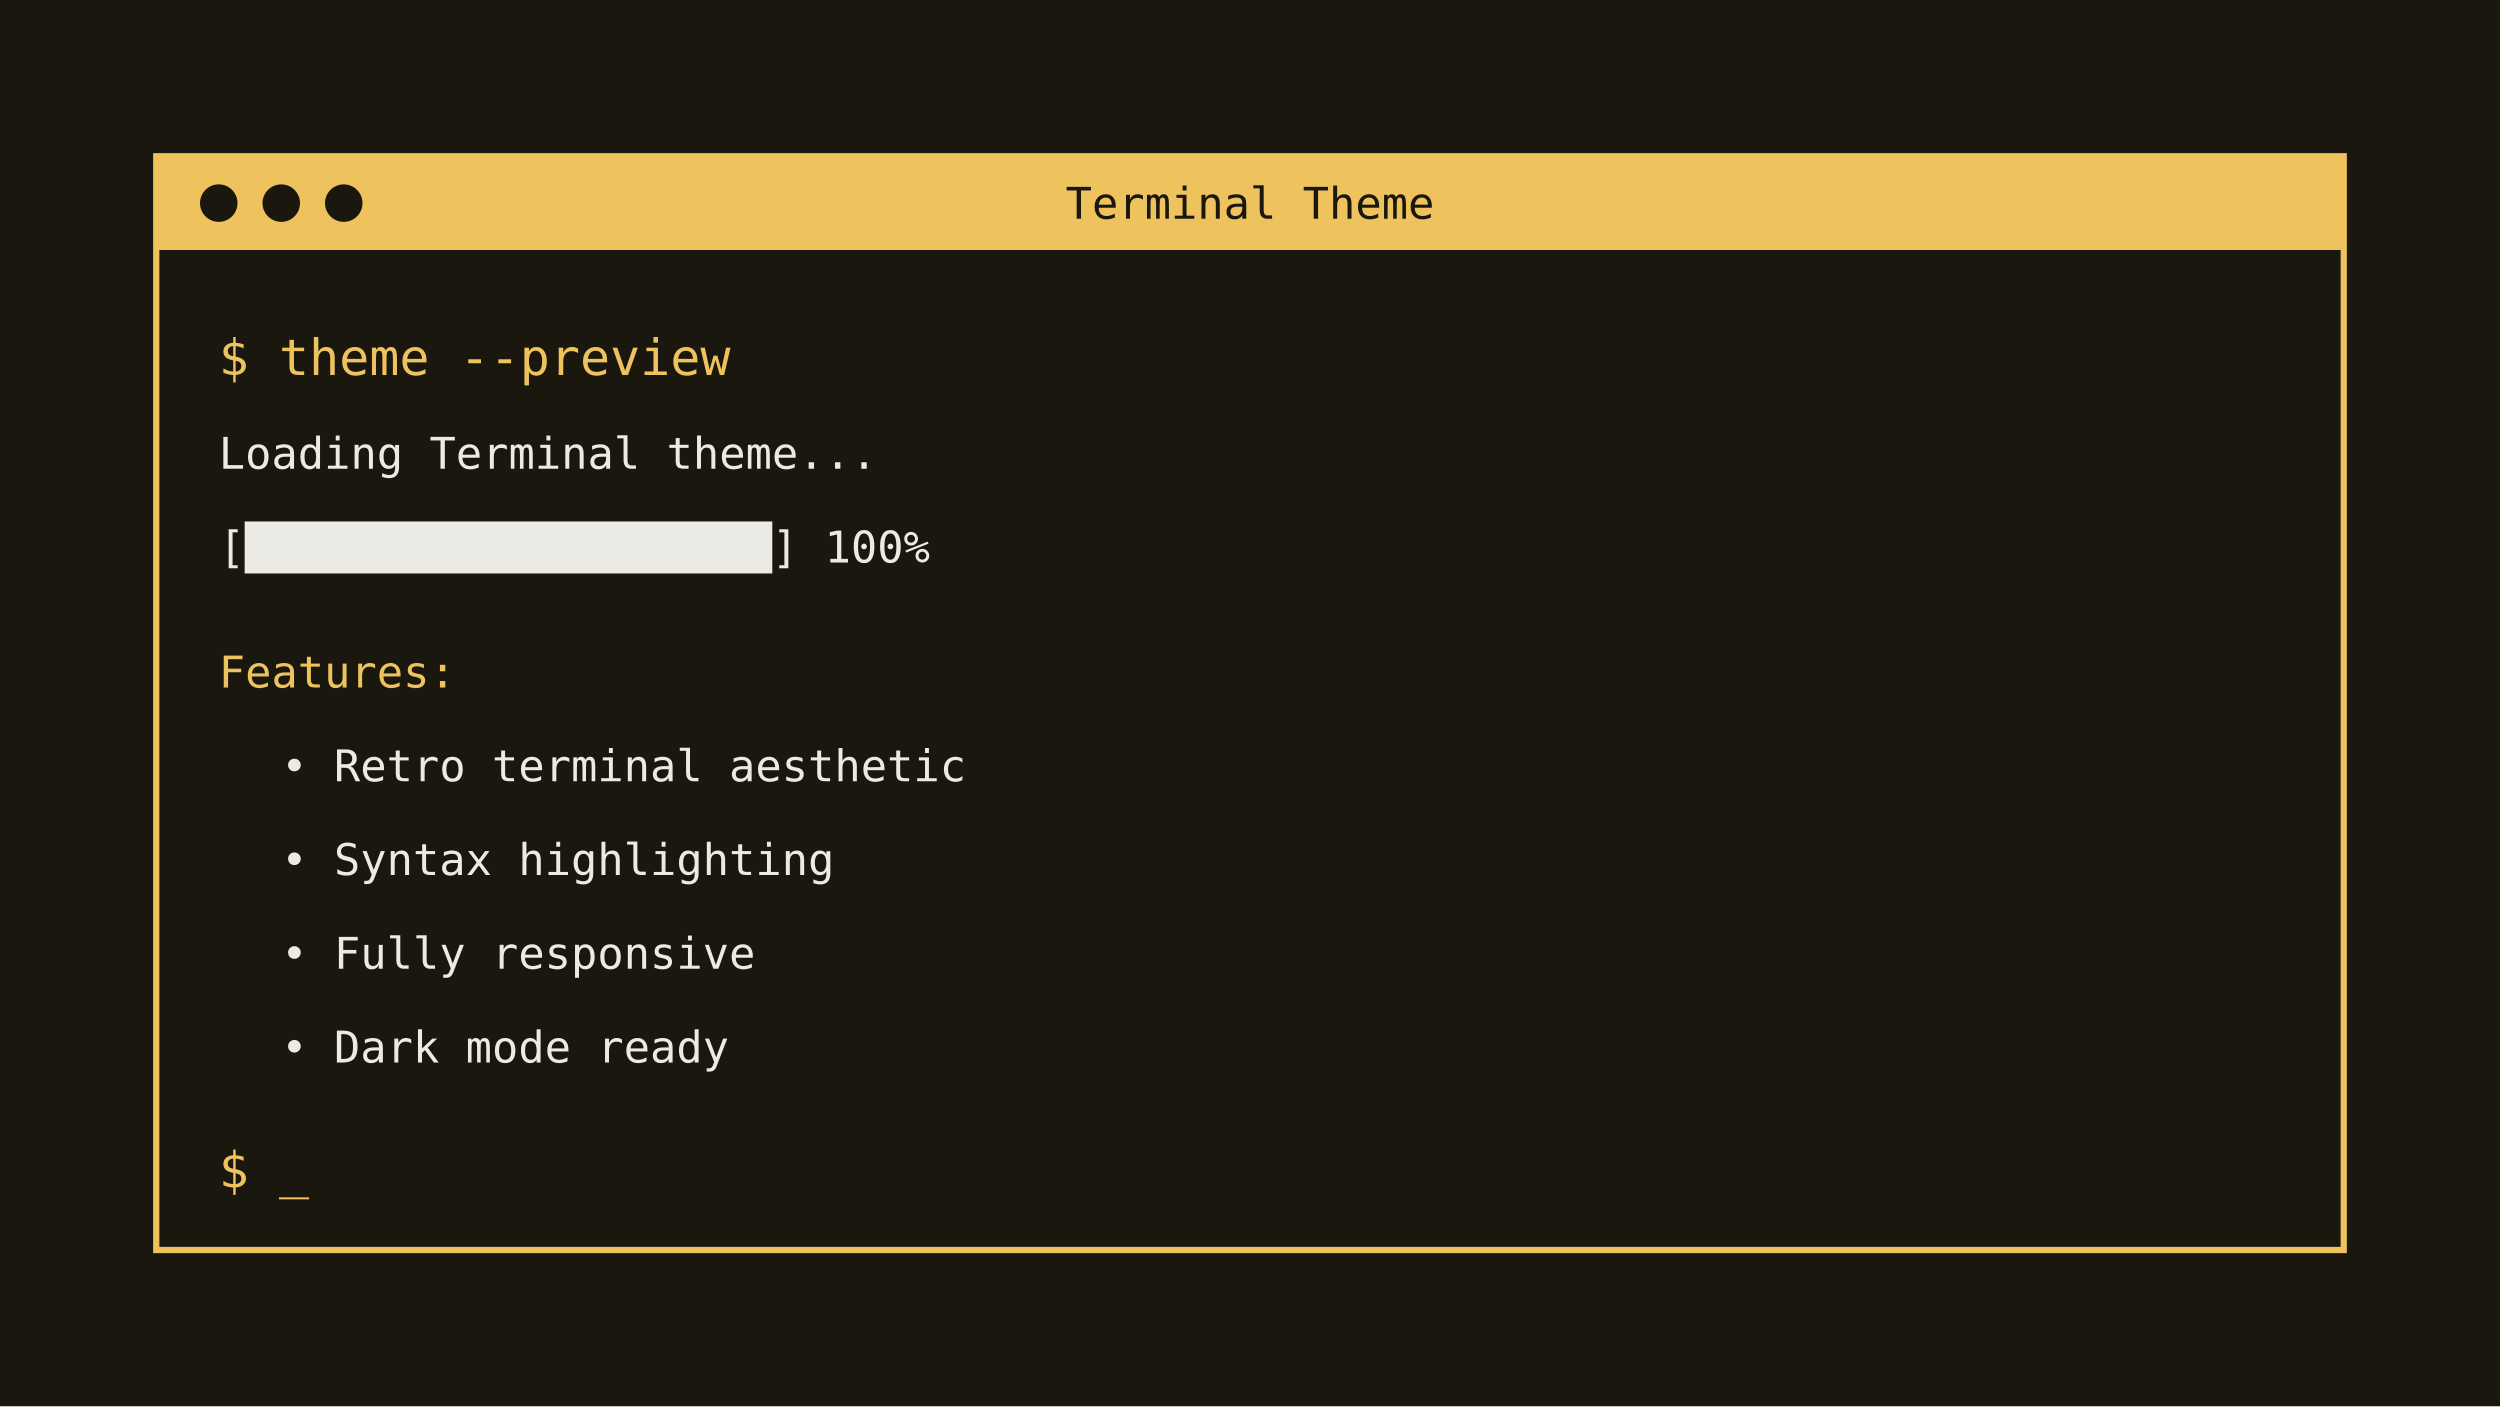
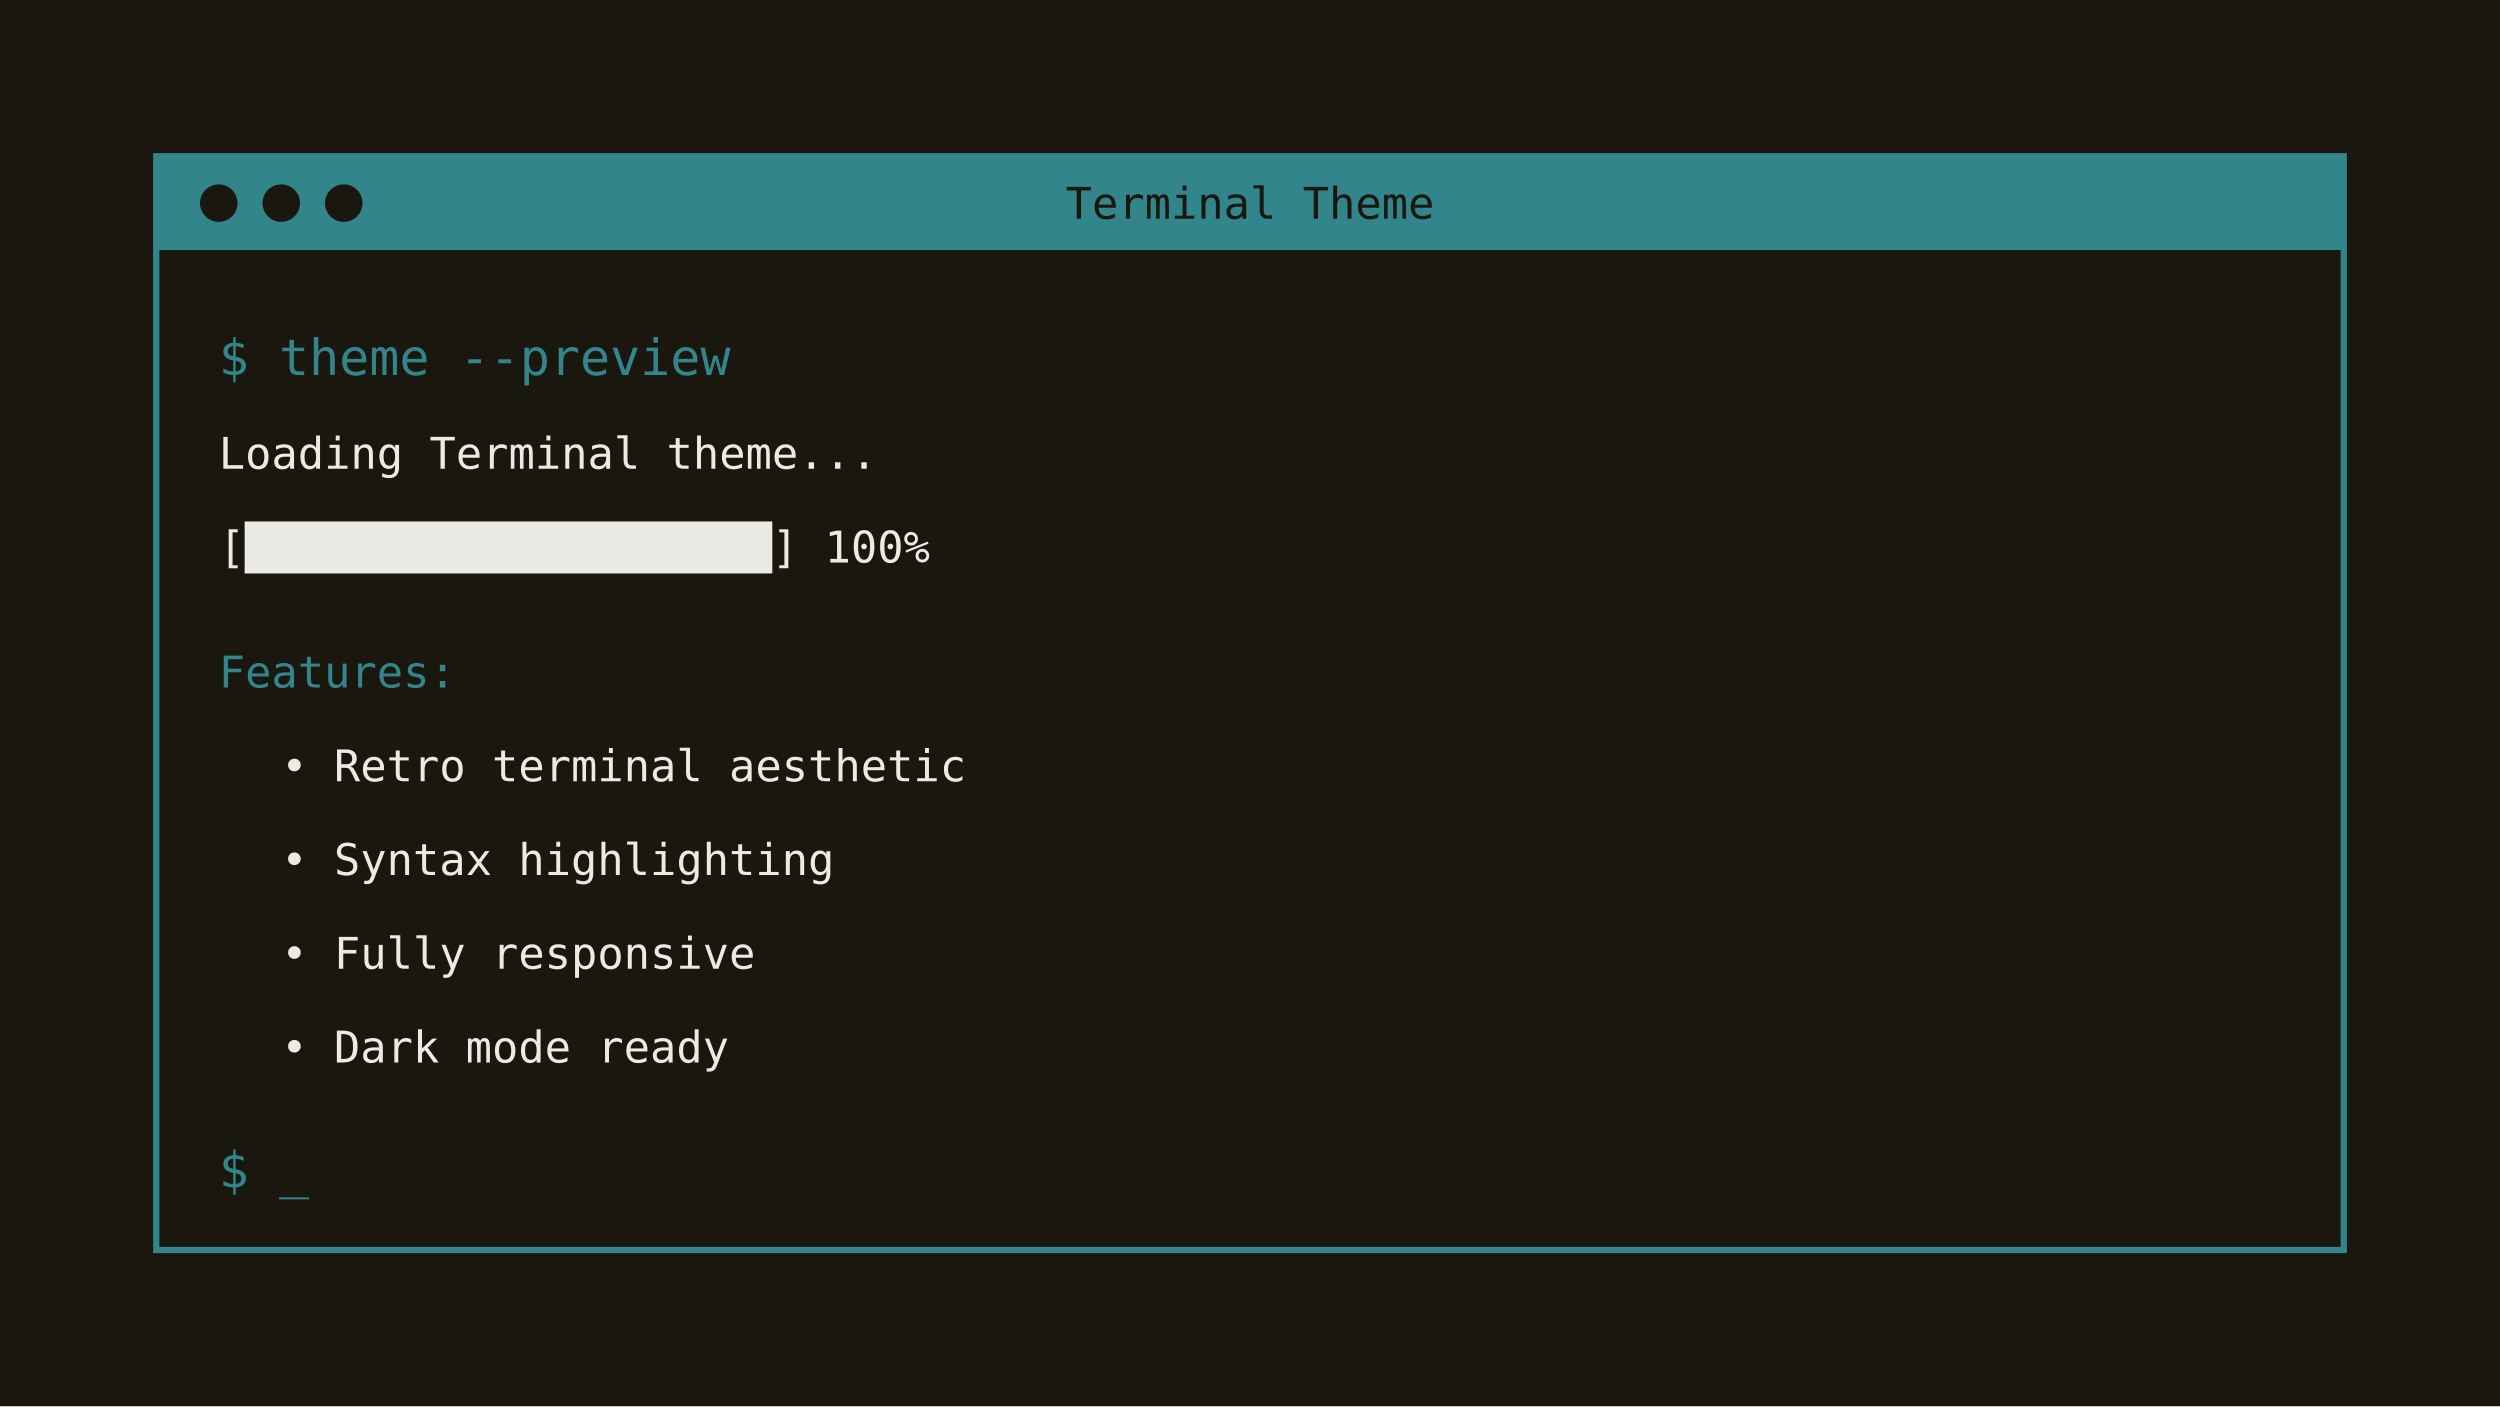
<svg xmlns="http://www.w3.org/2000/svg" width="800" height="450">
  <rect width="800" height="450" fill="#1a170f" />
-   <rect x="50" y="50" width="700" height="350" fill="none" stroke="#eec35e" stroke-width="2" />
-   <rect x="50" y="50" width="700" height="30" fill="#eec35e" />
+   <rect x="50" y="50" width="700" height="350" fill="none" stroke="#32858b" stroke-width="2" />
+   <rect x="50" y="50" width="700" height="30" fill="#32858b" />
  <circle cx="70" cy="65" r="6" fill="#1a170f" />
  <circle cx="90" cy="65" r="6" fill="#1a170f" />
  <circle cx="110" cy="65" r="6" fill="#1a170f" />
  <text x="400" y="70" text-anchor="middle" font-family="Fira Code, monospace" font-size="14" fill="#1a170f">Terminal Theme</text>
-   <text x="70" y="120" font-family="Fira Code, monospace" font-size="16" fill="#eec35e">$ theme --preview</text>
+   <text x="70" y="120" font-family="Fira Code, monospace" font-size="16" fill="#32858b">$ theme --preview</text>
  <text x="70" y="150" font-family="Fira Code, monospace" font-size="14" fill="#eceae5">Loading Terminal theme...</text>
  <text x="70" y="180" font-family="Fira Code, monospace" font-size="14" fill="#eceae5">[████████████████████] 100%</text>
-   <text x="70" y="220" font-family="Fira Code, monospace" font-size="14" fill="#eec35e">Features:</text>
+   <text x="70" y="220" font-family="Fira Code, monospace" font-size="14" fill="#32858b">Features:</text>
  <text x="90" y="250" font-family="Fira Code, monospace" font-size="14" fill="#eceae5">• Retro terminal aesthetic</text>
  <text x="90" y="280" font-family="Fira Code, monospace" font-size="14" fill="#eceae5">• Syntax highlighting</text>
  <text x="90" y="310" font-family="Fira Code, monospace" font-size="14" fill="#eceae5">• Fully responsive</text>
  <text x="90" y="340" font-family="Fira Code, monospace" font-size="14" fill="#eceae5">• Dark mode ready</text>
-   <text x="70" y="380" font-family="Fira Code, monospace" font-size="16" fill="#eec35e">$ _</text>
+   <text x="70" y="380" font-family="Fira Code, monospace" font-size="16" fill="#32858b">$ _</text>
</svg>
